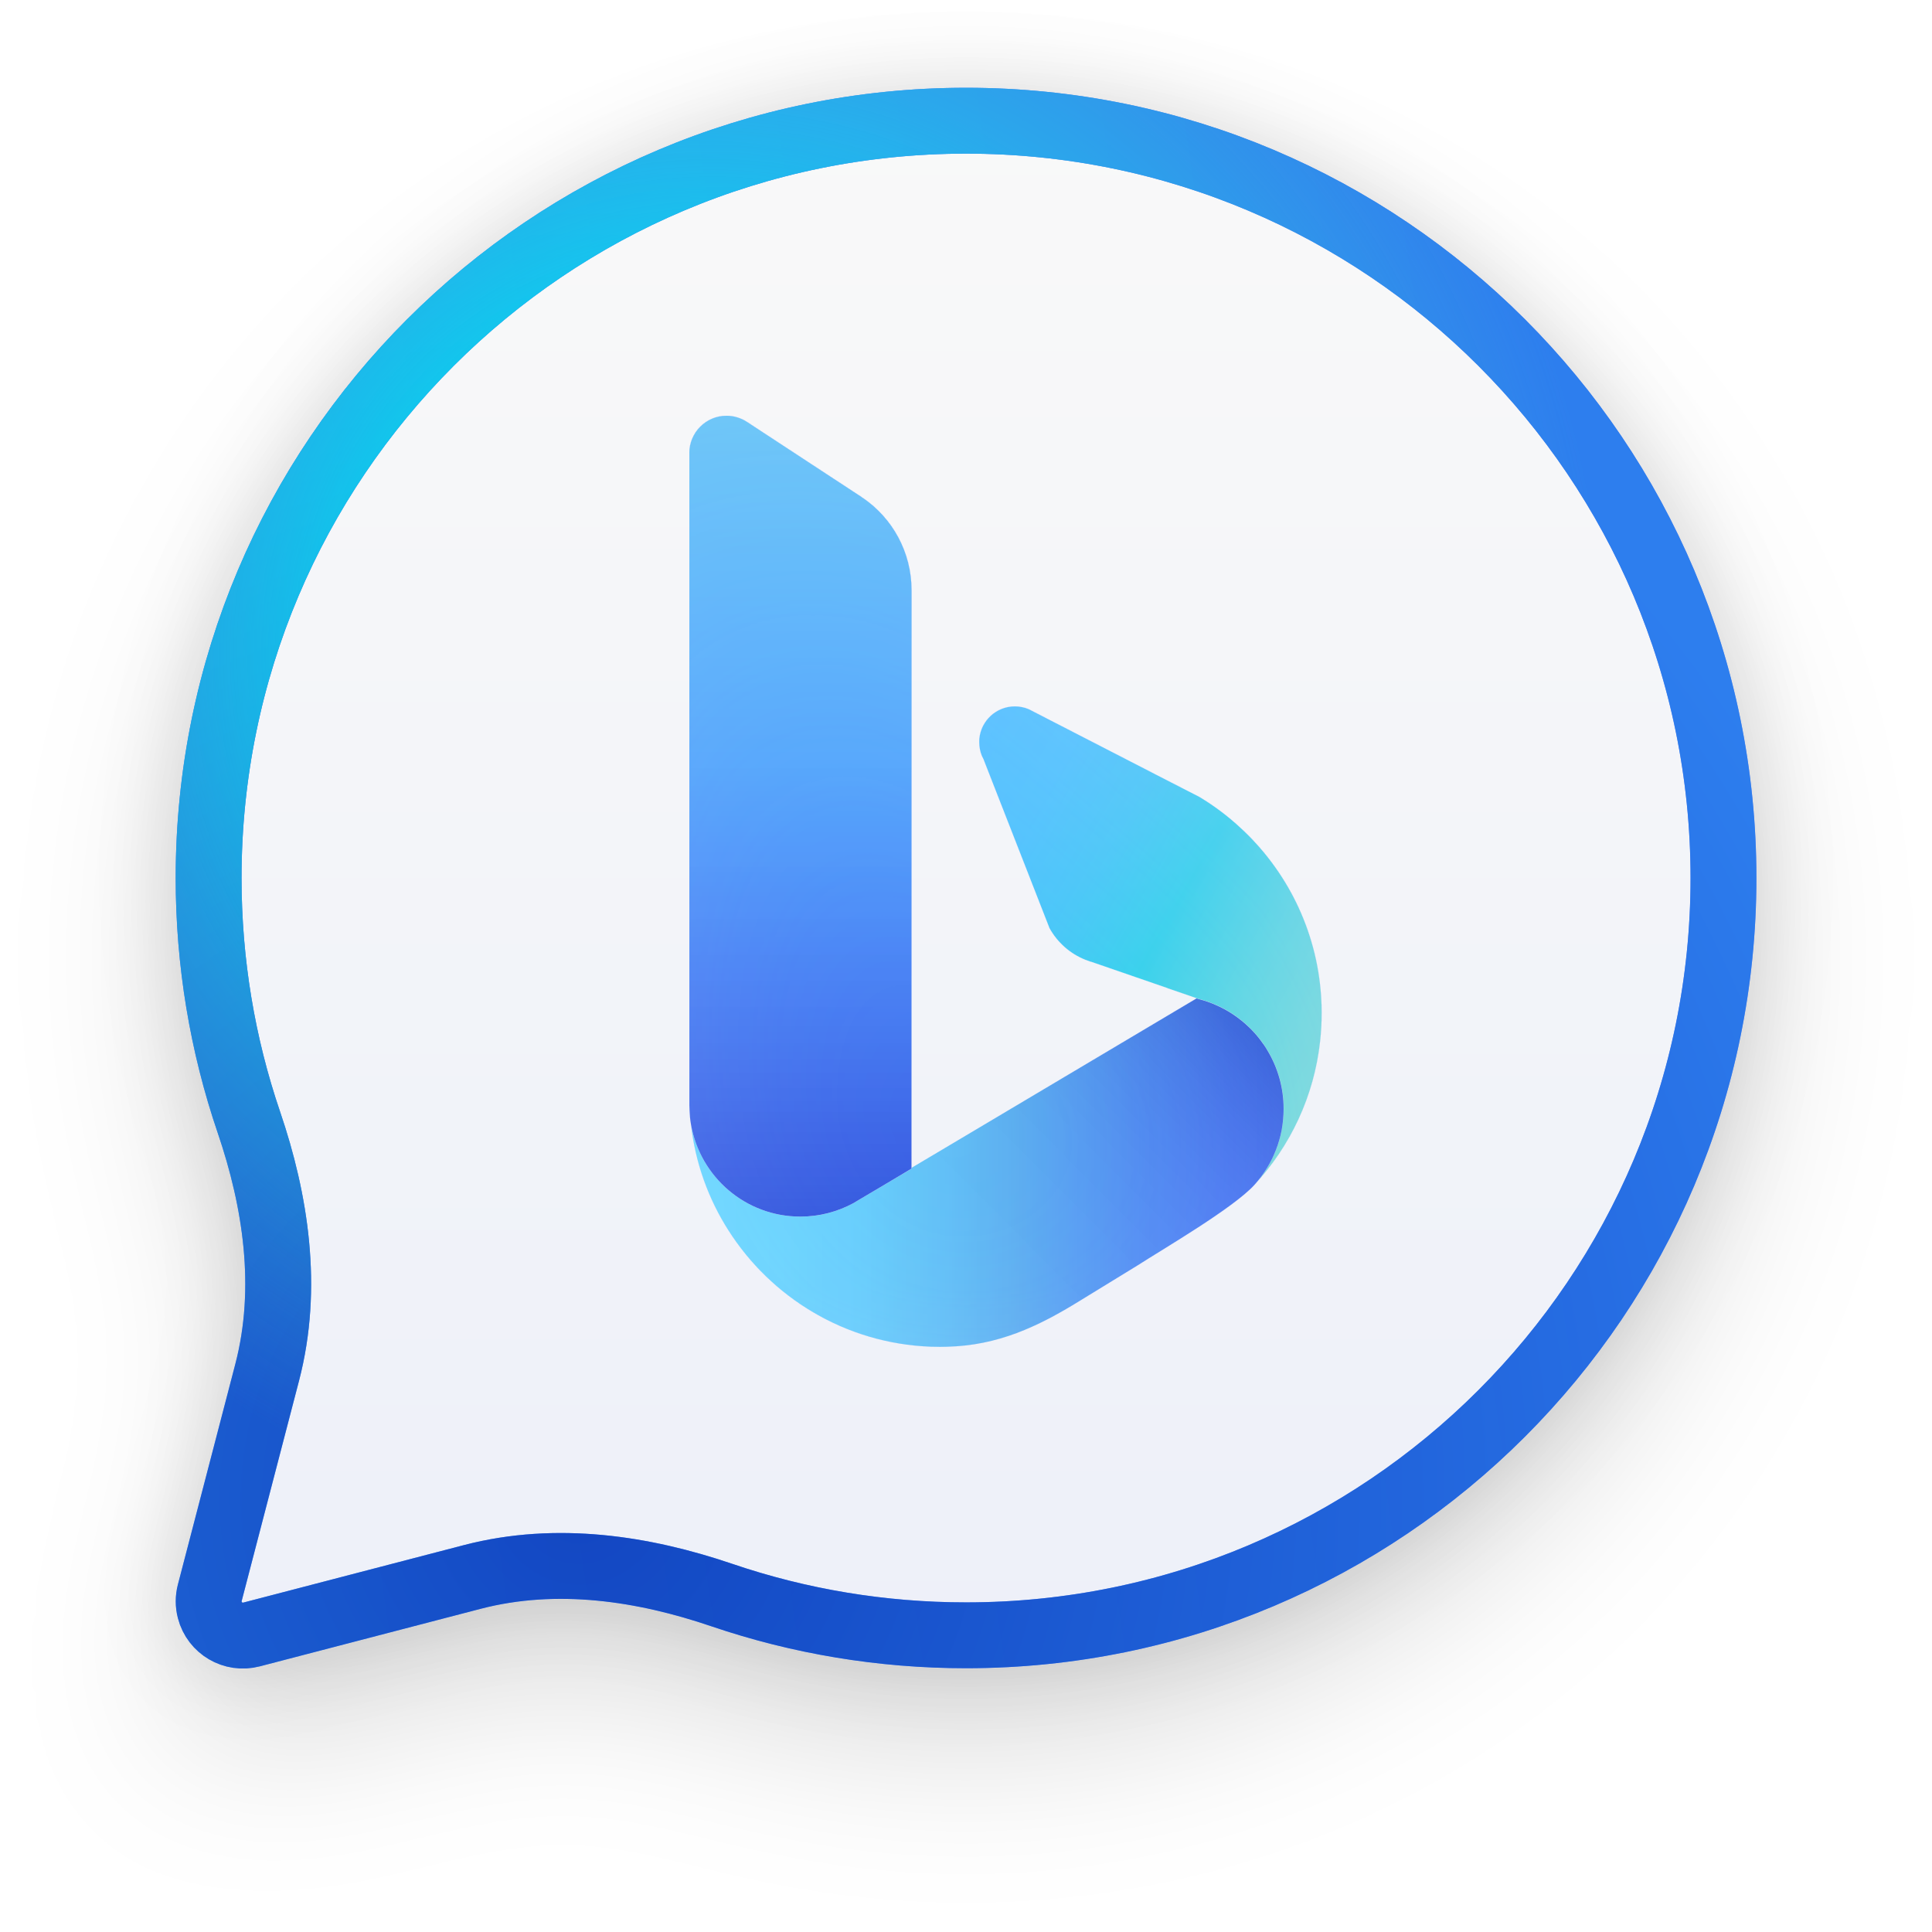
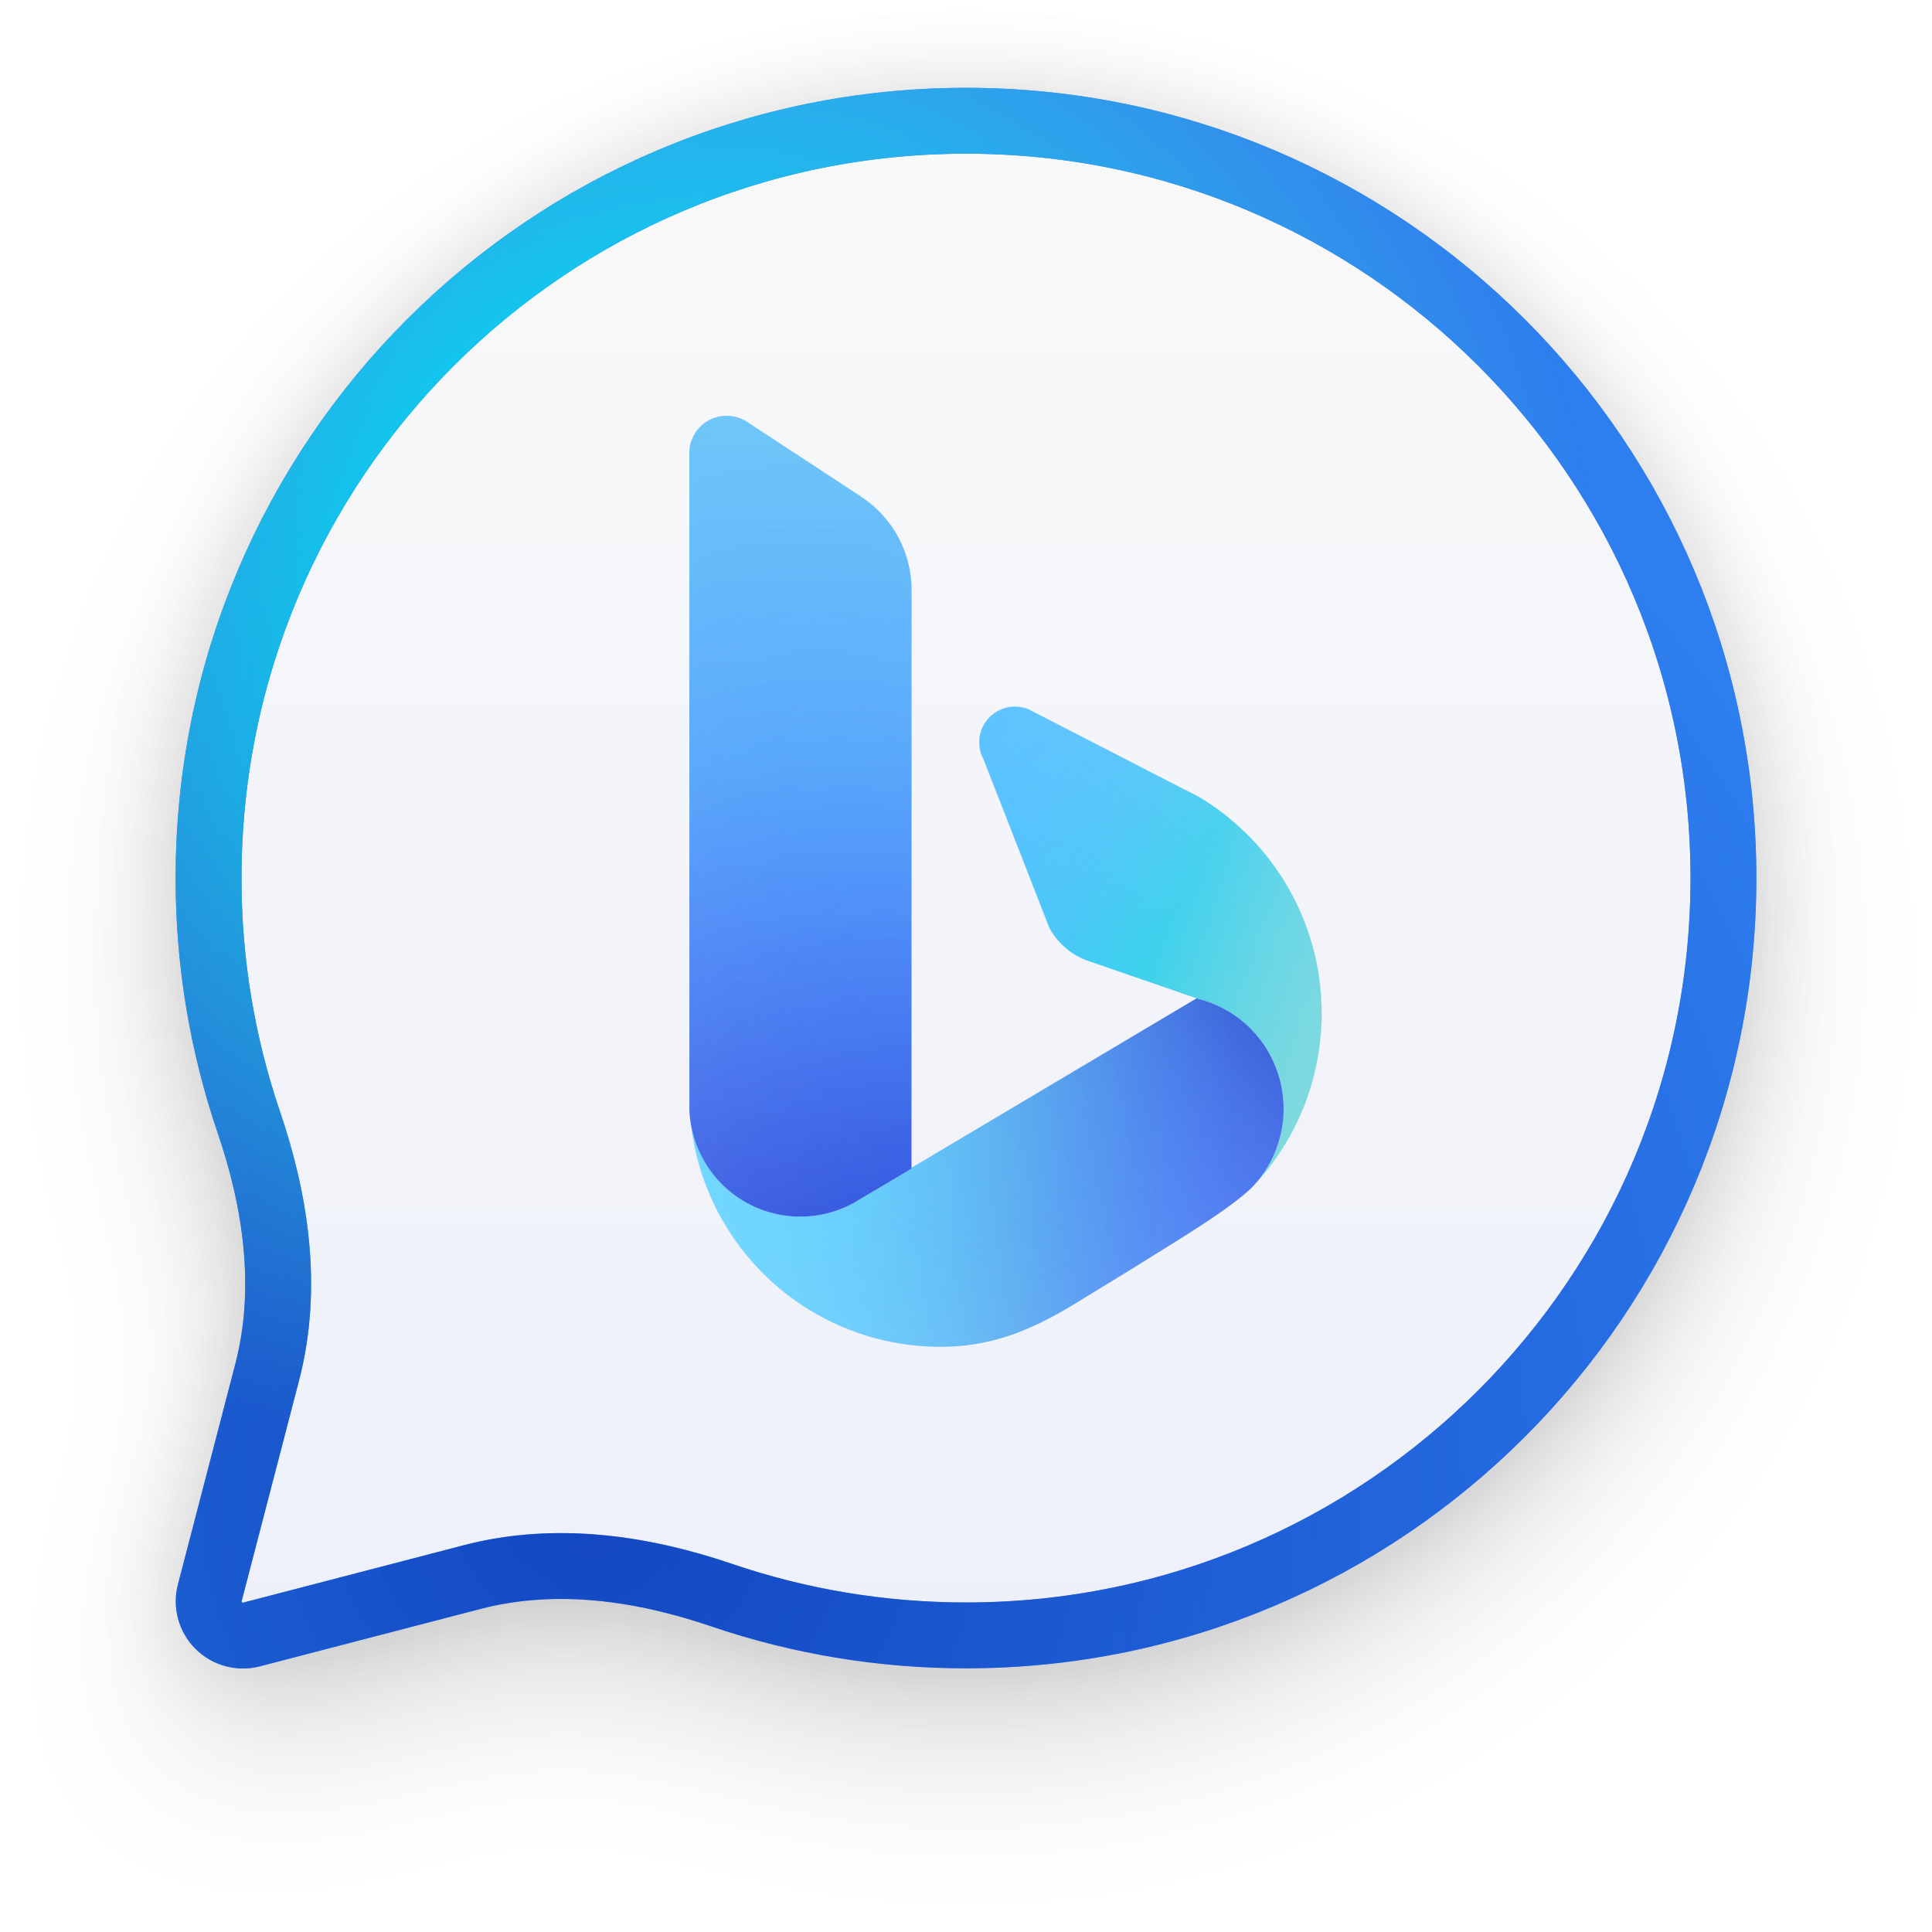
- <svg xmlns="http://www.w3.org/2000/svg" xmlns:xlink="http://www.w3.org/1999/xlink" fill="none" height="44" viewBox="0 0 44 44" width="44">
-   <filter id="a" color-interpolation-filters="sRGB" filterUnits="userSpaceOnUse" height="43.2" width="43.2" x=".4" y=".2">
+ <svg xmlns="http://www.w3.org/2000/svg" xmlns:xlink="http://www.w3.org/1999/xlink" width="44" height="44" fill="none">
+   <filter id="b" width="43.2" height="43.2" x=".4" y=".2" color-interpolation-filters="sRGB" filterUnits="userSpaceOnUse">
    <feFlood flood-opacity="0" result="BackgroundImageFix" />
-     <feColorMatrix in="SourceAlpha" result="hardAlpha" type="matrix" values="0 0 0 0 0 0 0 0 0 0 0 0 0 0 0 0 0 0 127 0" />
+     <feColorMatrix in="SourceAlpha" result="hardAlpha" values="0 0 0 0 0 0 0 0 0 0 0 0 0 0 0 0 0 0 127 0" />
    <feOffset />
    <feGaussianBlur stdDeviation=".9" />
-     <feColorMatrix type="matrix" values="0 0 0 0 0 0 0 0 0 0 0 0 0 0 0 0 0 0 0.12 0" />
-     <feBlend in2="BackgroundImageFix" mode="normal" result="effect1_dropShadow_1360_20280" />
-     <feColorMatrix in="SourceAlpha" result="hardAlpha" type="matrix" values="0 0 0 0 0 0 0 0 0 0 0 0 0 0 0 0 0 0 127 0" />
+     <feColorMatrix values="0 0 0 0 0 0 0 0 0 0 0 0 0 0 0 0 0 0 0.12 0" />
+     <feBlend in2="BackgroundImageFix" result="effect1_dropShadow_1360_20280" />
+     <feColorMatrix in="SourceAlpha" result="hardAlpha" values="0 0 0 0 0 0 0 0 0 0 0 0 0 0 0 0 0 0 127 0" />
    <feOffset dy="1.8" />
    <feGaussianBlur stdDeviation="1.8" />
-     <feColorMatrix type="matrix" values="0 0 0 0 0 0 0 0 0 0 0 0 0 0 0 0 0 0 0.14 0" />
-     <feBlend in2="effect1_dropShadow_1360_20280" mode="normal" result="effect2_dropShadow_1360_20280" />
-     <feBlend in="SourceGraphic" in2="effect2_dropShadow_1360_20280" mode="normal" result="shape" />
+     <feColorMatrix values="0 0 0 0 0 0 0 0 0 0 0 0 0 0 0 0 0 0 0.14 0" />
+     <feBlend in2="effect1_dropShadow_1360_20280" result="effect2_dropShadow_1360_20280" />
+     <feBlend in="SourceGraphic" in2="effect2_dropShadow_1360_20280" result="shape" />
  </filter>
-   <filter id="b" color-interpolation-filters="sRGB" filterUnits="userSpaceOnUse" height="24.3" width="21.6" x="11.2" y="9.2">
+   <filter id="h" width="21.6" height="24.3" x="11.2" y="9.2" color-interpolation-filters="sRGB" filterUnits="userSpaceOnUse">
    <feFlood flood-opacity="0" result="BackgroundImageFix" />
-     <feBlend in="SourceGraphic" in2="BackgroundImageFix" mode="normal" result="shape" />
-     <feColorMatrix in="SourceAlpha" result="hardAlpha" type="matrix" values="0 0 0 0 0 0 0 0 0 0 0 0 0 0 0 0 0 0 127 0" />
+     <feBlend in="SourceGraphic" in2="BackgroundImageFix" result="shape" />
+     <feColorMatrix in="SourceAlpha" result="hardAlpha" values="0 0 0 0 0 0 0 0 0 0 0 0 0 0 0 0 0 0 127 0" />
    <feOffset dy="2.7" />
    <feGaussianBlur stdDeviation="4.388" />
    <feComposite in2="hardAlpha" k2="-1" k3="1" operator="arithmetic" />
-     <feColorMatrix type="matrix" values="0 0 0 0 0.819 0 0 0 0 0.824 0 0 0 0 1 0 0 0 0.37 0" />
-     <feBlend in2="shape" mode="normal" result="effect1_innerShadow_1360_20280" />
+     <feColorMatrix values="0 0 0 0 0.819 0 0 0 0 0.824 0 0 0 0 1 0 0 0 0.37 0" />
+     <feBlend in2="shape" result="effect1_innerShadow_1360_20280" />
  </filter>
-   <linearGradient id="c" gradientUnits="userSpaceOnUse" x1="22" x2="22" y1="2" y2="38">
+   <linearGradient id="c" x1="22" x2="22" y1="2" y2="38" gradientUnits="userSpaceOnUse">
    <stop offset="0" stop-color="#f9f9f9" />
    <stop offset="1" stop-color="#edf0f9" />
  </linearGradient>
-   <linearGradient id="d" gradientUnits="userSpaceOnUse" x1="4.137" x2="44.564" y1="44.75" y2="38.792">
+   <linearGradient id="d" x1="4.137" x2="44.564" y1="44.75" y2="38.792" gradientUnits="userSpaceOnUse">
    <stop offset=".108" stop-color="#1d6cf2" />
    <stop offset=".871" stop-color="#1b4aef" />
  </linearGradient>
-   <radialGradient id="e" cx="0" cy="0" gradientTransform="matrix(30.85713 7.714259 -7.714259 30.85713 13.3214 34.1429)" gradientUnits="userSpaceOnUse" r="1">
+   <radialGradient id="e" cx="0" cy="0" r="1" gradientTransform="rotate(14.036 -132.013 71.177)scale(31.8068)" gradientUnits="userSpaceOnUse">
    <stop offset="0" stop-color="#0b31a3" />
    <stop offset="1" stop-color="#39a0ed" />
  </radialGradient>
-   <radialGradient id="f" cx="0" cy="0" gradientTransform="matrix(-15.74995 -12.85725 12.85725 -15.74995 16.2143 14.8571)" gradientUnits="userSpaceOnUse" r="1">
+   <radialGradient id="f" cx="0" cy="0" r="1" gradientTransform="rotate(-140.774 10.754 4.54)scale(20.3315)" gradientUnits="userSpaceOnUse">
    <stop offset="0" stop-color="#00fff3" stop-opacity=".77" />
    <stop offset=".423" stop-color="#00fff3" stop-opacity=".72" />
    <stop offset="1" stop-color="#5bdcd6" stop-opacity="0" />
  </radialGradient>
-   <linearGradient id="g" gradientUnits="userSpaceOnUse" x1="21.172" x2="30.46" y1="18.646" y2="23.99">
+   <linearGradient id="j" x1="21.172" x2="30.46" y1="18.646" y2="23.99" gradientUnits="userSpaceOnUse">
    <stop offset="0" stop-color="#37bdff" />
    <stop offset=".183" stop-color="#33bffd" />
    <stop offset=".358" stop-color="#28c5f5" />
    <stop offset=".528" stop-color="#15d0e9" />
    <stop offset=".547" stop-color="#12d1e7" />
    <stop offset=".59" stop-color="#1cd2e5" />
    <stop offset=".768" stop-color="#42d8dc" />
    <stop offset=".911" stop-color="#59dbd6" />
    <stop offset="1" stop-color="#62dcd4" />
  </linearGradient>
-   <linearGradient id="h" gradientUnits="userSpaceOnUse" x1="15.739" x2="29.233" y1="26.703" y2="26.703">
+   <linearGradient id="k" x1="15.739" x2="29.233" y1="26.703" y2="26.703" gradientUnits="userSpaceOnUse">
    <stop offset="0" stop-color="#39d2ff" />
    <stop offset=".15" stop-color="#38cefe" />
    <stop offset=".293" stop-color="#35c3fa" />
    <stop offset=".433" stop-color="#2fb0f3" />
    <stop offset=".547" stop-color="#299aeb" />
    <stop offset=".583" stop-color="#2692ec" />
    <stop offset=".763" stop-color="#1a6cf1" />
    <stop offset=".909" stop-color="#1355f4" />
    <stop offset="1" stop-color="#104cf5" />
  </linearGradient>
-   <linearGradient id="i" gradientUnits="userSpaceOnUse" x1="18.23" x2="18.23" y1="27.894" y2="9.79">
+   <linearGradient id="l" x1="18.23" x2="18.23" y1="27.894" y2="9.79" gradientUnits="userSpaceOnUse">
    <stop offset="0" stop-color="#1b48ef" />
    <stop offset=".122" stop-color="#1c51f0" />
    <stop offset=".321" stop-color="#1e69f5" />
    <stop offset=".568" stop-color="#2190fb" />
    <stop offset="1" stop-color="#26b8f4" />
  </linearGradient>
-   <linearGradient id="j">
+   <linearGradient id="a">
    <stop offset="0" stop-color="#fff" />
    <stop offset=".373" stop-color="#fdfdfd" />
    <stop offset=".507" stop-color="#f6f6f6" />
    <stop offset=".603" stop-color="#ebebeb" />
    <stop offset=".68" stop-color="#dadada" />
    <stop offset=".746" stop-color="#c4c4c4" />
    <stop offset=".805" stop-color="#a8a8a8" />
    <stop offset=".858" stop-color="#888" />
    <stop offset=".907" stop-color="#626262" />
    <stop offset=".952" stop-color="#373737" />
    <stop offset=".993" stop-color="#090909" />
    <stop offset="1" />
  </linearGradient>
-   <linearGradient id="k" gradientUnits="userSpaceOnUse" x1="18.421" x2="26.776" xlink:href="#j" y1="30.045" y2="21.718" />
-   <linearGradient id="l" gradientUnits="userSpaceOnUse" x1="18.23" x2="18.23" xlink:href="#j" y1="9.469" y2="27.707" />
-   <clipPath id="m">
-     <path d="m11.2 9.2h21.6v21.6h-21.6z" />
+   <linearGradient xlink:href="#a" id="m" x1="18.421" x2="26.776" y1="30.045" y2="21.718" gradientUnits="userSpaceOnUse" />
+   <linearGradient xlink:href="#a" id="o" x1="18.23" x2="18.23" y1="9.469" y2="27.707" gradientUnits="userSpaceOnUse" />
+   <clipPath id="g">
+     <path d="M11.2 9.2h21.6v21.6H11.2z" />
  </clipPath>
-   <clipPath id="n">
-     <path d="m15.7 9.2h14.4v21.6h-14.4z" />
+   <clipPath id="i">
+     <path d="M15.7 9.2h14.4v21.6H15.7z" />
  </clipPath>
-   <g filter="url(#a)">
-     <path d="m22 2c9.941 0 18 8.058 18 17.997s-8.059 17.997-18 17.997c-2.001 0-3.956-.327-5.803-.956-1.697-.577-3.518-.849-5.252-.397l-5.027 1.309c-.818.213-1.653-.277-1.866-1.095-.066-.253-.066-.518-0-.771l1.307-5.019c.452-1.737.18-3.56-.399-5.258-.63-1.849-.959-3.806-.959-5.81 0-9.94 8.059-17.997 18-17.997z" fill="url(#c)" />
+   <g filter="url(#b)">
+     <path fill="url(#c)" d="M22 2c9.941 0 18 8.058 18 17.997s-8.059 17.998-18 17.998c-2.001 0-3.956-.328-5.803-.956-1.697-.578-3.518-.849-5.252-.397L5.918 37.95a1.53 1.53 0 0 1-1.867-1.866l1.307-5.018c.452-1.737.18-3.56-.4-5.259A18 18 0 0 1 4 19.997C4 10.057 12.059 2 22 2" />
    <g stroke-width="1.5">
-       <path d="m5.729 37.224h-0c-.417.109-.843-.141-.951-.558l-0-0c-.034-.129-.034-.264 0-.393l1.307-5.019c.503-1.931.19-3.914-.415-5.69-.604-1.771-.919-3.647-.919-5.568 0-9.525 7.723-17.247 17.25-17.247 9.527 0 17.25 7.722 17.25 17.247s-7.723 17.247-17.25 17.247c-1.919 0-3.792-.314-5.561-.916-1.773-.604-3.754-.915-5.683-.413z" stroke="url(#d)" />
-       <path d="m5.729 37.224h-0c-.417.109-.843-.141-.951-.558l-0-0c-.034-.129-.034-.264 0-.393l1.307-5.019c.503-1.931.19-3.914-.415-5.69-.604-1.771-.919-3.647-.919-5.568 0-9.525 7.723-17.247 17.25-17.247 9.527 0 17.25 7.722 17.25 17.247s-7.723 17.247-17.25 17.247c-1.919 0-3.792-.314-5.561-.916-1.773-.604-3.754-.915-5.683-.413z" stroke="url(#e)" stroke-opacity=".6" />
-       <path d="m5.729 37.224h-0c-.417.109-.843-.141-.951-.558l-0-0c-.034-.129-.034-.264 0-.393l1.307-5.019c.503-1.931.19-3.914-.415-5.69-.604-1.771-.919-3.647-.919-5.568 0-9.525 7.723-17.247 17.25-17.247 9.527 0 17.25 7.722 17.25 17.247s-7.723 17.247-17.25 17.247c-1.919 0-3.792-.314-5.561-.916-1.773-.604-3.754-.915-5.683-.413z" stroke="url(#f)" stroke-opacity=".8" />
+       <path stroke="url(#d)" d="M5.729 37.224a.78.78 0 0 1-.951-.951l1.306-5.018c.503-1.932.19-3.915-.415-5.69a17.2 17.2 0 0 1-.919-5.568C4.75 10.472 12.473 2.75 22 2.75s17.25 7.722 17.25 17.247S31.527 37.245 22 37.245c-1.919 0-3.792-.314-5.561-.916-1.774-.604-3.754-.915-5.683-.413z" />
+       <path stroke="url(#e)" stroke-opacity=".6" d="M5.729 37.224a.78.78 0 0 1-.951-.951l1.306-5.018c.503-1.932.19-3.915-.415-5.69a17.2 17.2 0 0 1-.919-5.568C4.75 10.472 12.473 2.75 22 2.75s17.25 7.722 17.25 17.247S31.527 37.245 22 37.245c-1.919 0-3.792-.314-5.561-.916-1.774-.604-3.754-.915-5.683-.413z" />
+       <path stroke="url(#f)" stroke-opacity=".8" d="M5.729 37.224a.78.78 0 0 1-.951-.951l1.306-5.018c.503-1.932.19-3.915-.415-5.69a17.2 17.2 0 0 1-.919-5.568C4.75 10.472 12.473 2.75 22 2.75s17.25 7.722 17.25 17.247S31.527 37.245 22 37.245c-1.919 0-3.792-.314-5.561-.916-1.774-.604-3.754-.915-5.683-.413z" />
    </g>
  </g>
-   <g clip-path="url(#m)" filter="url(#b)">
-     <g clip-path="url(#n)">
-       <path d="m30.099 23.081c0 .21-.011.42-.034.626-.136 1.258-.678 2.395-1.495 3.274.103-.115.196-.238.277-.37.063-.1.118-.205.166-.314.017-.036.033-.073.046-.11.016-.036.029-.073.04-.11.013-.034.024-.07.034-.106.01-.037.02-.074.029-.112.002-.004.003-.009.004-.013.009-.037.016-.074.023-.112.007-.038.014-.077.02-.116 0-.002 0-.002 0-.003.006-.036.01-.072.013-.109.009-.085.013-.169.013-.255 0-.484-.133-.938-.365-1.325-.053-.09-.111-.176-.175-.258-.076-.098-.157-.189-.245-.274-.22-.213-.477-.388-.761-.511-.123-.054-.251-.099-.383-.132-.002 0-.004-.002-.006-.002l-.046-.016-.665-.229v-.002l-1.74-.6c-.006-.002-.013-.002-.017-.003l-.109-.04c-.35-.138-.64-.395-.821-.723l-.635-1.626-.728-1.862-.14-.359-.036-.073c-.04-.098-.061-.203-.061-.314 0-.029 0-.057.003-.083.041-.41.388-.731.808-.731.111 0 .218.023.316.064l3.242 1.668.64.328c.338.202.654.44.942.708 1.045.963 1.73 2.312 1.833 3.82.009.133.014.266.014.401z" fill="url(#g)" />
-       <path d="m29.233 25.252c0 .166-.016.327-.044.483-.009.042-.017.083-.027.125-.019.074-.038.146-.063.218-.013.037-.026.074-.04.11-.014.037-.03.073-.046.11-.047.109-.103.213-.166.314-.081.132-.174.255-.277.37-.472.524-2.077 1.459-2.668 1.839l-1.313.805c-.962.595-1.871 1.016-3.018 1.044-.054.002-.107.003-.16.003-.074 0-.147-.002-.22-.004-1.941-.074-3.635-1.12-4.611-2.665-.447-.706-.742-1.517-.842-2.388.21 1.19 1.244 2.092 2.49 2.092.437 0 .847-.11 1.205-.305.003-.002.006-.003.009-.004l.128-.077.523-.309.665-.395v-.019l.086-.051 5.951-3.538.458-.272.046.016c.002 0 .004.002.006.002.131.033.26.077.383.132.284.123.541.298.761.511.088.085.17.176.245.274.064.082.123.168.175.258.231.386.364.84.364 1.324z" fill="url(#h)" />
-       <path d="m20.76 13.446-.002 13.169-.665.396-.523.309-.129.078c-.002 0-.006.002-.008.004-.359.194-.769.305-1.206.305-1.246 0-2.279-.902-2.489-2.093-.01-.055-.017-.112-.023-.166-.008-.104-.013-.206-.016-.309v-14.821c0-.468.379-.849.847-.849.175 0 .339.055.474.145l2.589 1.697c.014.012.029.022.045.031.669.458 1.106 1.229 1.106 2.104z" fill="url(#i)" />
-       <path d="m29.233 25.252c0 .166-.016.327-.044.483-.009.042-.017.083-.027.125-.019.074-.038.146-.063.218-.013.037-.026.074-.04.11-.014.037-.03.073-.046.11-.047.109-.103.213-.166.314-.081.132-.174.255-.277.37-.472.524-2.077 1.459-2.668 1.839l-1.313.805c-.962.595-1.871 1.016-3.018 1.044-.054.002-.107.003-.16.003-.074 0-.147-.002-.22-.004-1.941-.074-3.635-1.12-4.611-2.665-.447-.706-.742-1.517-.842-2.388.21 1.19 1.244 2.092 2.49 2.092.437 0 .847-.11 1.205-.305.003-.002.006-.003.009-.004l.128-.077.523-.309.665-.395v-.019l.086-.051 5.951-3.538.458-.272.046.016c.002 0 .004.002.006.002.131.033.26.077.383.132.284.123.541.298.761.511.088.085.17.176.245.274.064.082.123.168.175.258.231.386.364.84.364 1.324z" fill="url(#k)" opacity=".15" />
-       <path d="m20.76 13.446-.002 13.169-.665.396-.523.309-.129.078c-.002 0-.006.002-.008.004-.359.194-.769.305-1.206.305-1.246 0-2.279-.902-2.489-2.093-.01-.055-.017-.112-.023-.166-.008-.104-.013-.206-.016-.309v-14.821c0-.468.379-.849.847-.849.175 0 .339.055.474.145l2.589 1.697c.014.012.029.022.045.031.669.458 1.106 1.229 1.106 2.104z" fill="url(#l)" opacity=".1" />
+   <g clip-path="url(#g)" filter="url(#h)">
+     <g clip-path="url(#i)">
+       <path fill="url(#j)" d="M30.1 23.08q0 .316-.035.626a5.7 5.7 0 0 1-1.495 3.275 2.6 2.6 0 0 0 .563-1.01q.015-.055.028-.112l.004-.013q.014-.056.023-.111.012-.059.02-.116v-.003q.009-.054.013-.109a2.56 2.56 0 0 0-.773-2.11 2.55 2.55 0 0 0-1.143-.644l-.006-.001-.046-.016-.665-.23-1.74-.6-.017-.004-.109-.04a1.62 1.62 0 0 1-.82-.723l-.635-1.626-.728-1.862-.14-.359-.036-.073a.8.8 0 0 1-.061-.314q0-.043.003-.083a.814.814 0 0 1 1.123-.666l3.242 1.668.64.328q.508.305.942.708a5.72 5.72 0 0 1 1.847 4.22" />
+       <path fill="url(#k)" d="M29.233 25.252q0 .249-.045.483-.012.062-.027.124a3 3 0 0 1-.102.328l-.046.11a2.6 2.6 0 0 1-.443.683c-.472.525-2.077 1.46-2.668 1.84l-1.313.804c-.961.595-1.87 1.016-3.017 1.045l-.16.003q-.11 0-.22-.005a5.71 5.71 0 0 1-4.61-2.665 5.7 5.7 0 0 1-.843-2.387 2.53 2.53 0 0 0 3.703 1.783l.129-.078.522-.31.666-.394v-.019l.085-.051 5.952-3.538.458-.272.045.015.006.002q.198.05.383.132a2.55 2.55 0 0 1 1.006.785q.096.122.175.257c.23.387.364.84.364 1.325" />
+       <path fill="url(#l)" d="m20.76 13.446-.002 13.17-.665.395-.523.309-.129.078-.008.004a2.528 2.528 0 0 1-3.734-2.263V10.318a.849.849 0 0 1 1.32-.705l2.59 1.697q.02.018.045.032a2.54 2.54 0 0 1 1.106 2.104" />
+       <path fill="url(#m)" d="M29.233 25.252q0 .249-.045.483-.012.062-.027.124a3 3 0 0 1-.102.328l-.046.11a2.6 2.6 0 0 1-.443.683c-.472.525-2.077 1.46-2.668 1.84l-1.313.804c-.961.595-1.87 1.016-3.017 1.045l-.16.003q-.11 0-.22-.005a5.71 5.71 0 0 1-4.61-2.665 5.7 5.7 0 0 1-.843-2.387 2.53 2.53 0 0 0 3.703 1.783l.129-.078.522-.31.666-.394v-.019l.085-.051 5.952-3.538.458-.272.045.015.006.002q.198.05.383.132a2.55 2.55 0 0 1 1.006.785q.096.122.175.257c.23.387.364.84.364 1.325" opacity=".15" />
+       <path fill="url(#o)" d="m20.76 13.446-.002 13.17-.665.395-.523.309-.129.078-.008.004a2.528 2.528 0 0 1-3.734-2.263V10.318a.849.849 0 0 1 1.32-.705l2.59 1.697q.02.018.045.032a2.54 2.54 0 0 1 1.106 2.104" opacity=".1" />
    </g>
  </g>
</svg>
